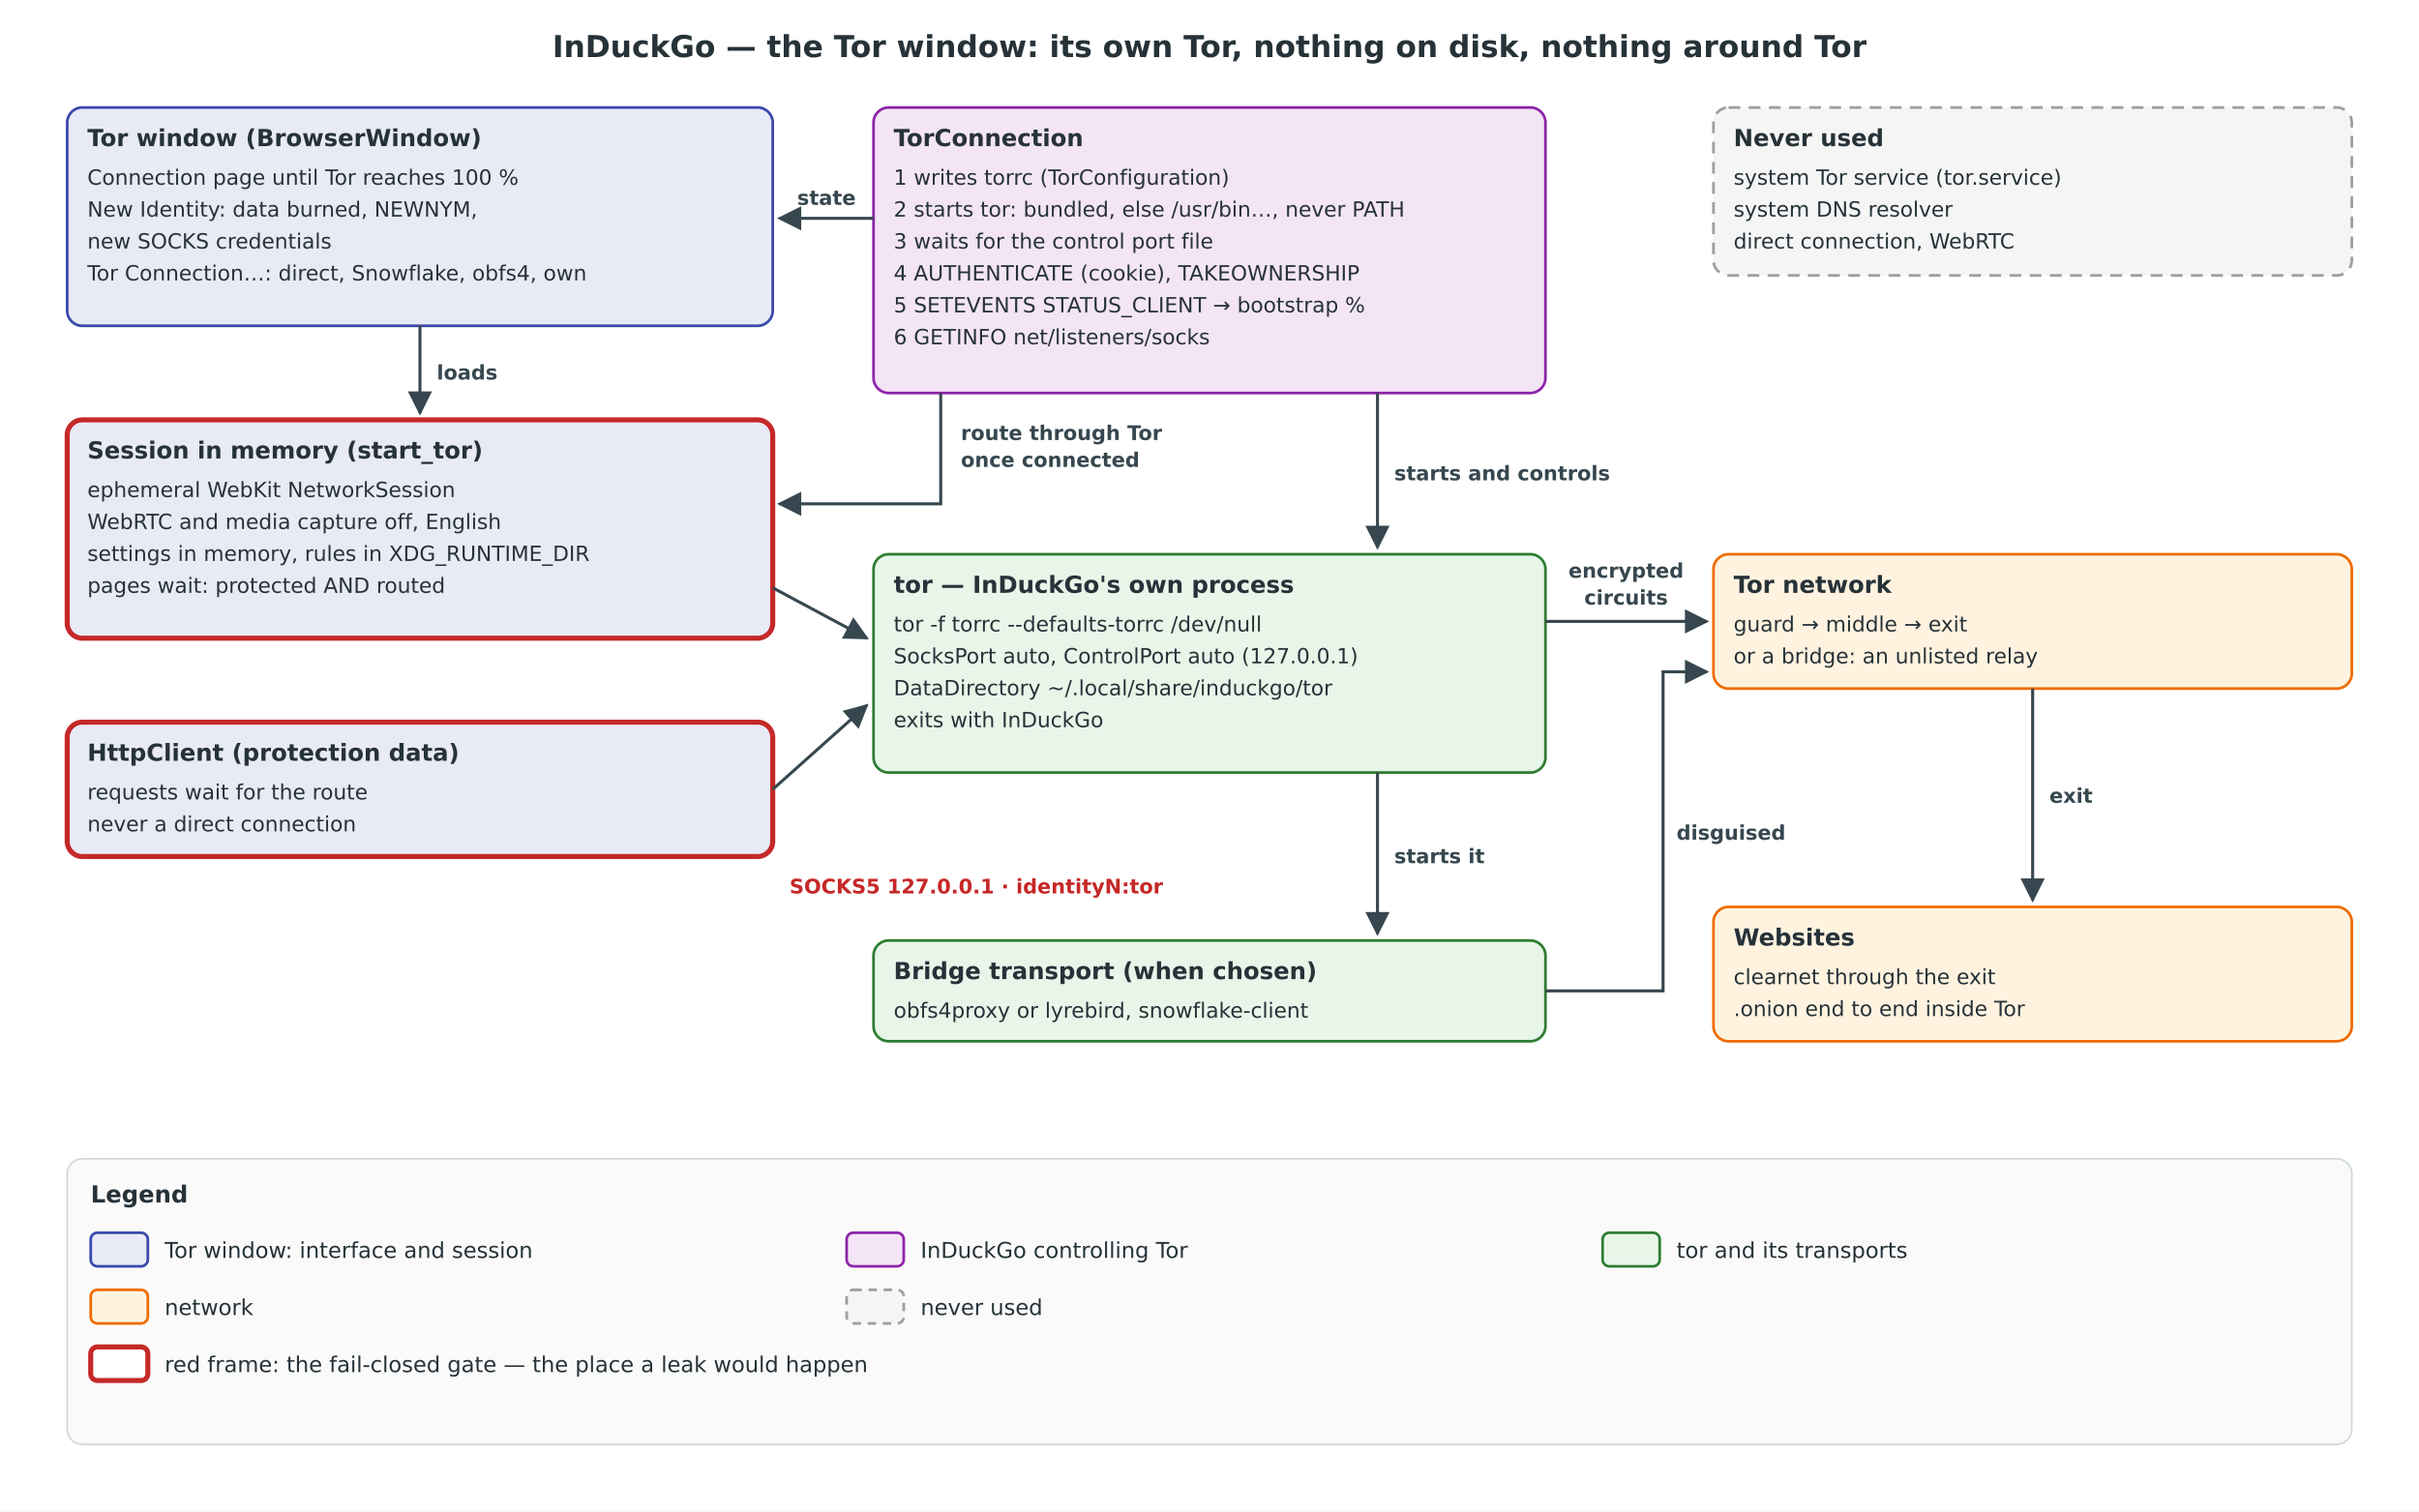
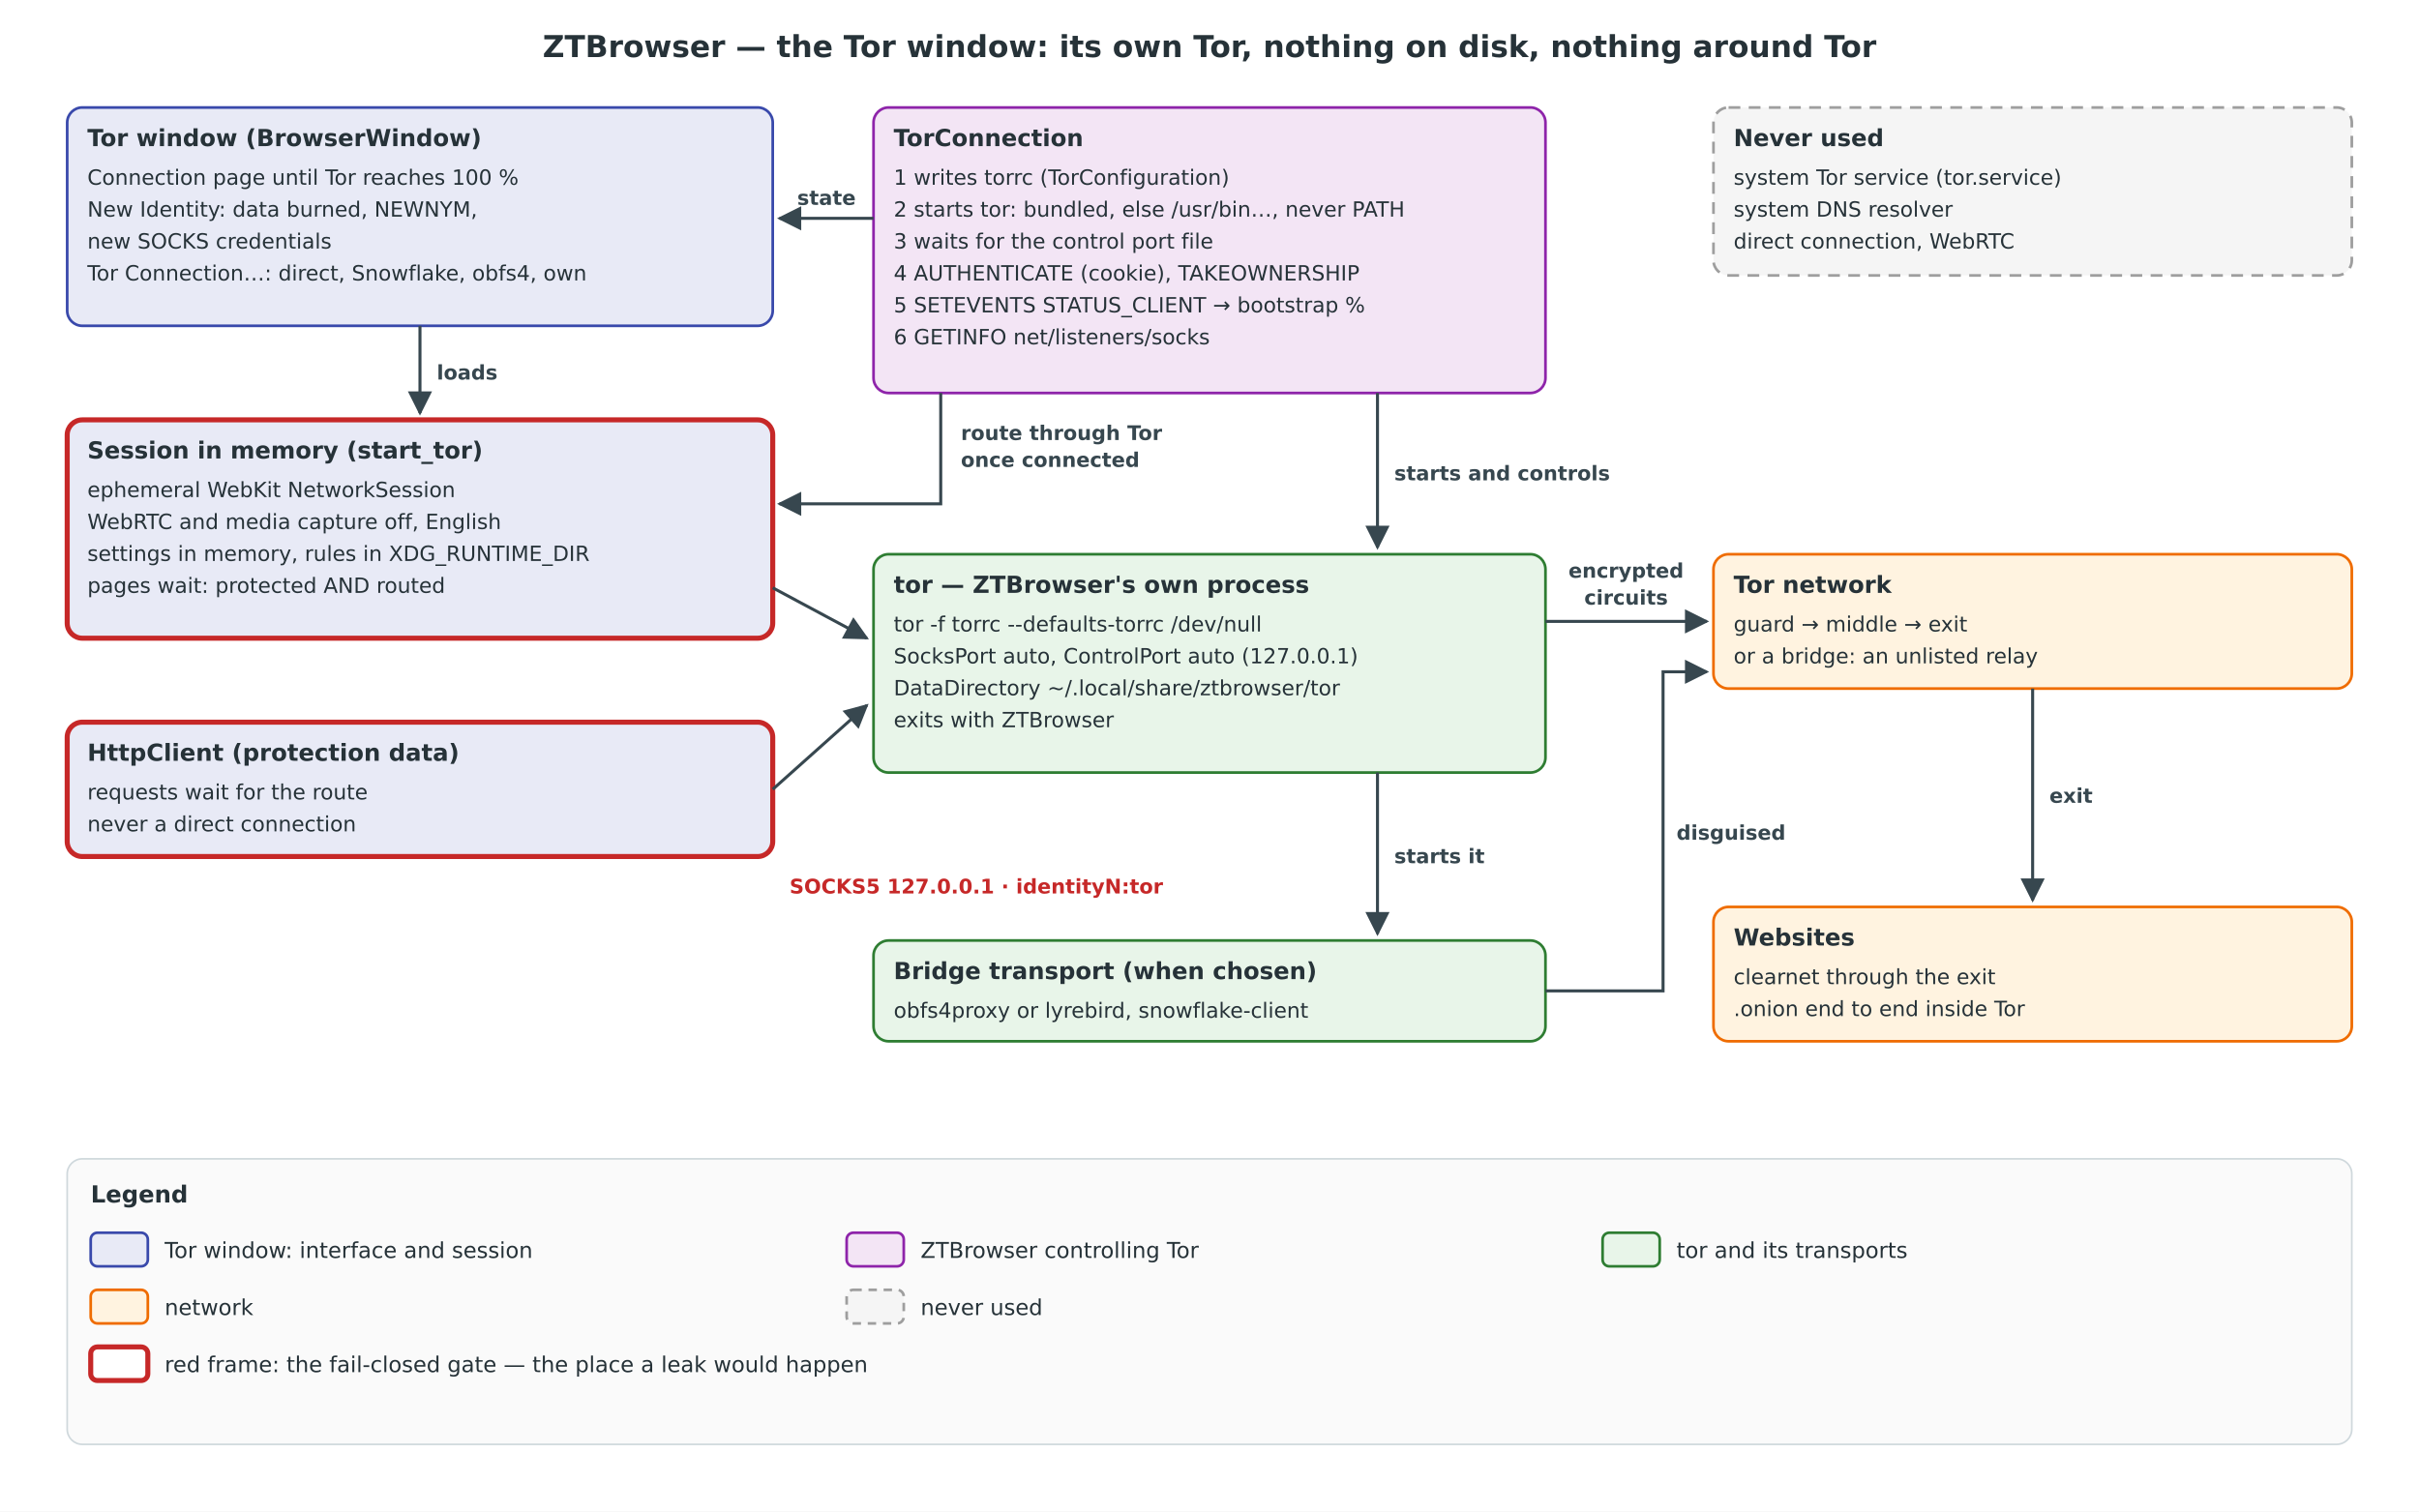
<svg xmlns="http://www.w3.org/2000/svg" width="1440" height="900" viewBox="0 0 1440 900" font-family="DejaVu Sans, Noto Sans, sans-serif">
  <defs>
    <marker id="arrow" viewBox="0 0 10 10" refX="9" refY="5" markerWidth="8" markerHeight="8" orient="auto-start-reverse">
      <path d="M0,0 L10,5 L0,10 z" fill="#37474f" />
    </marker>
    <marker id="arrow-red" viewBox="0 0 10 10" refX="9" refY="5" markerWidth="8" markerHeight="8" orient="auto-start-reverse">
      <path d="M0,0 L10,5 L0,10 z" fill="#c62828" />
    </marker>
  </defs>
  <rect width="1440" height="900" fill="#ffffff" />
-   <text x="720.0" y="34" font-size="18" font-weight="bold" text-anchor="middle" fill="#263238">InDuckGo — the Tor window: its own Tor, nothing on disk, nothing around Tor</text>
+   <text x="720.0" y="34" font-size="18" font-weight="bold" text-anchor="middle" fill="#263238">ZTBrowser — the Tor window: its own Tor, nothing on disk, nothing around Tor</text>
  <rect x="40" y="64" width="420" height="130" rx="9" fill="#e8eaf6" stroke="#3949ab" stroke-width="1.6" />
  <text x="52" y="87" font-size="14" font-weight="bold" text-anchor="start" fill="#263238">Tor window (BrowserWindow)</text>
  <text x="52" y="110" font-size="12.5" font-weight="normal" text-anchor="start" fill="#263238">Connection page until Tor reaches 100 %</text>
  <text x="52" y="129" font-size="12.5" font-weight="normal" text-anchor="start" fill="#263238">New Identity: data burned, NEWNYM,</text>
  <text x="52" y="148" font-size="12.5" font-weight="normal" text-anchor="start" fill="#263238">new SOCKS credentials</text>
  <text x="52" y="167" font-size="12.5" font-weight="normal" text-anchor="start" fill="#263238">Tor Connection…: direct, Snowflake, obfs4, own</text>
  <rect x="40" y="250" width="420" height="130" rx="9" fill="#e8eaf6" stroke="#c62828" stroke-width="3" />
  <text x="52" y="273" font-size="14" font-weight="bold" text-anchor="start" fill="#263238">Session in memory (start_tor)</text>
  <text x="52" y="296" font-size="12.5" font-weight="normal" text-anchor="start" fill="#263238">ephemeral WebKit NetworkSession</text>
  <text x="52" y="315" font-size="12.5" font-weight="normal" text-anchor="start" fill="#263238">WebRTC and media capture off, English</text>
  <text x="52" y="334" font-size="12.5" font-weight="normal" text-anchor="start" fill="#263238">settings in memory, rules in XDG_RUNTIME_DIR</text>
  <text x="52" y="353" font-size="12.5" font-weight="normal" text-anchor="start" fill="#263238">pages wait: protected AND routed</text>
  <rect x="40" y="430" width="420" height="80" rx="9" fill="#e8eaf6" stroke="#c62828" stroke-width="3" />
  <text x="52" y="453" font-size="14" font-weight="bold" text-anchor="start" fill="#263238">HttpClient (protection data)</text>
  <text x="52" y="476" font-size="12.5" font-weight="normal" text-anchor="start" fill="#263238">requests wait for the route</text>
  <text x="52" y="495" font-size="12.5" font-weight="normal" text-anchor="start" fill="#263238">never a direct connection</text>
  <rect x="520" y="64" width="400" height="170" rx="9" fill="#f3e5f5" stroke="#8e24aa" stroke-width="1.6" />
  <text x="532" y="87" font-size="14" font-weight="bold" text-anchor="start" fill="#263238">TorConnection</text>
  <text x="532" y="110" font-size="12.5" font-weight="normal" text-anchor="start" fill="#263238">1  writes torrc (TorConfiguration)</text>
  <text x="532" y="129" font-size="12.5" font-weight="normal" text-anchor="start" fill="#263238">2  starts tor: bundled, else /usr/bin…, never PATH</text>
  <text x="532" y="148" font-size="12.5" font-weight="normal" text-anchor="start" fill="#263238">3  waits for the control port file</text>
  <text x="532" y="167" font-size="12.5" font-weight="normal" text-anchor="start" fill="#263238">4  AUTHENTICATE (cookie), TAKEOWNERSHIP</text>
  <text x="532" y="186" font-size="12.5" font-weight="normal" text-anchor="start" fill="#263238">5  SETEVENTS STATUS_CLIENT → bootstrap %</text>
  <text x="532" y="205" font-size="12.5" font-weight="normal" text-anchor="start" fill="#263238">6  GETINFO net/listeners/socks</text>
  <rect x="520" y="330" width="400" height="130" rx="9" fill="#e8f5e9" stroke="#2e7d32" stroke-width="1.6" />
-   <text x="532" y="353" font-size="14" font-weight="bold" text-anchor="start" fill="#263238">tor — InDuckGo's own process</text>
+   <text x="532" y="353" font-size="14" font-weight="bold" text-anchor="start" fill="#263238">tor — ZTBrowser's own process</text>
  <text x="532" y="376" font-size="12.5" font-weight="normal" text-anchor="start" fill="#263238">tor -f torrc --defaults-torrc /dev/null</text>
  <text x="532" y="395" font-size="12.5" font-weight="normal" text-anchor="start" fill="#263238">SocksPort auto, ControlPort auto (127.0.0.1)</text>
-   <text x="532" y="414" font-size="12.5" font-weight="normal" text-anchor="start" fill="#263238">DataDirectory ~/.local/share/induckgo/tor</text>
-   <text x="532" y="433" font-size="12.5" font-weight="normal" text-anchor="start" fill="#263238">exits with InDuckGo</text>
+   <text x="532" y="414" font-size="12.5" font-weight="normal" text-anchor="start" fill="#263238">DataDirectory ~/.local/share/ztbrowser/tor</text>
+   <text x="532" y="433" font-size="12.5" font-weight="normal" text-anchor="start" fill="#263238">exits with ZTBrowser</text>
  <rect x="520" y="560" width="400" height="60" rx="9" fill="#e8f5e9" stroke="#2e7d32" stroke-width="1.6" />
  <text x="532" y="583" font-size="14" font-weight="bold" text-anchor="start" fill="#263238">Bridge transport (when chosen)</text>
  <text x="532" y="606" font-size="12.5" font-weight="normal" text-anchor="start" fill="#263238">obfs4proxy or lyrebird, snowflake-client</text>
  <rect x="1020" y="64" width="380" height="100" rx="9" fill="#f5f5f5" stroke="#9e9e9e" stroke-width="1.6" stroke-dasharray="7 5" />
  <text x="1032" y="87" font-size="14" font-weight="bold" text-anchor="start" fill="#263238">Never used</text>
  <text x="1032" y="110" font-size="12.5" font-weight="normal" text-anchor="start" fill="#263238">system Tor service (tor.service)</text>
  <text x="1032" y="129" font-size="12.5" font-weight="normal" text-anchor="start" fill="#263238">system DNS resolver</text>
  <text x="1032" y="148" font-size="12.5" font-weight="normal" text-anchor="start" fill="#263238">direct connection, WebRTC</text>
  <rect x="1020" y="330" width="380" height="80" rx="9" fill="#fff3e0" stroke="#ef6c00" stroke-width="1.6" />
  <text x="1032" y="353" font-size="14" font-weight="bold" text-anchor="start" fill="#263238">Tor network</text>
  <text x="1032" y="376" font-size="12.5" font-weight="normal" text-anchor="start" fill="#263238">guard → middle → exit</text>
  <text x="1032" y="395" font-size="12.5" font-weight="normal" text-anchor="start" fill="#263238">or a bridge: an unlisted relay</text>
  <rect x="1020" y="540" width="380" height="80" rx="9" fill="#fff3e0" stroke="#ef6c00" stroke-width="1.6" />
  <text x="1032" y="563" font-size="14" font-weight="bold" text-anchor="start" fill="#263238">Websites</text>
  <text x="1032" y="586" font-size="12.5" font-weight="normal" text-anchor="start" fill="#263238">clearnet through the exit</text>
  <text x="1032" y="605" font-size="12.5" font-weight="normal" text-anchor="start" fill="#263238">.onion end to end inside Tor</text>
  <path d="M250,194 L250,246" fill="none" stroke="#37474f" stroke-width="1.8" marker-end="url(#arrow)" />
  <text x="260" y="226" font-size="12" font-weight="bold" text-anchor="start" fill="#37474f">loads</text>
  <path d="M520,130 L464,130" fill="none" stroke="#37474f" stroke-width="1.8" marker-end="url(#arrow)" />
  <text x="492" y="122" font-size="12" font-weight="bold" text-anchor="middle" fill="#37474f">state</text>
  <path d="M560,234 L560,300 L464,300" fill="none" stroke="#37474f" stroke-width="1.8" marker-end="url(#arrow)" />
  <text x="572" y="262" font-size="12" font-weight="bold" text-anchor="start" fill="#37474f">route through Tor</text>
  <text x="572" y="278" font-size="12" font-weight="bold" text-anchor="start" fill="#37474f">once connected</text>
  <path d="M460,350 L516,380" fill="none" stroke="#37474f" stroke-width="1.8" marker-end="url(#arrow)" />
  <path d="M460,470 L516,420" fill="none" stroke="#37474f" stroke-width="1.8" marker-end="url(#arrow)" />
  <text x="470" y="532" font-size="12" font-weight="bold" text-anchor="start" fill="#c62828">SOCKS5 127.0.0.1 · identityN:tor</text>
  <path d="M820,234 L820,326" fill="none" stroke="#37474f" stroke-width="1.8" marker-end="url(#arrow)" />
  <text x="830" y="286" font-size="12" font-weight="bold" text-anchor="start" fill="#37474f">starts and controls</text>
  <path d="M820,460 L820,556" fill="none" stroke="#37474f" stroke-width="1.8" marker-end="url(#arrow)" />
  <text x="830" y="514" font-size="12" font-weight="bold" text-anchor="start" fill="#37474f">starts it</text>
  <path d="M920,370 L1016,370" fill="none" stroke="#37474f" stroke-width="1.8" marker-end="url(#arrow)" />
  <text x="968" y="344" font-size="12" font-weight="bold" text-anchor="middle" fill="#37474f">encrypted</text>
  <text x="968" y="360" font-size="12" font-weight="bold" text-anchor="middle" fill="#37474f">circuits</text>
  <path d="M920,590 L990,590 L990,400 L1016,400" fill="none" stroke="#37474f" stroke-width="1.8" marker-end="url(#arrow)" />
  <text x="998" y="500" font-size="12" font-weight="bold" text-anchor="start" fill="#37474f">disguised</text>
  <path d="M1210,410 L1210,536" fill="none" stroke="#37474f" stroke-width="1.8" marker-end="url(#arrow)" />
  <text x="1220" y="478" font-size="12" font-weight="bold" text-anchor="start" fill="#37474f">exit</text>
  <rect x="40" y="690" width="1360" height="170" rx="9" fill="#fafafa" stroke="#cfd8dc" />
  <text x="54" y="716" font-size="14" font-weight="bold" text-anchor="start" fill="#263238">Legend</text>
  <rect x="54" y="734" width="34" height="20" rx="4" fill="#e8eaf6" stroke="#3949ab" stroke-width="1.6" />
  <text x="98" y="749" font-size="13" font-weight="normal" text-anchor="start" fill="#263238">Tor window: interface and session</text>
  <rect x="504" y="734" width="34" height="20" rx="4" fill="#f3e5f5" stroke="#8e24aa" stroke-width="1.6" />
-   <text x="548" y="749" font-size="13" font-weight="normal" text-anchor="start" fill="#263238">InDuckGo controlling Tor</text>
+   <text x="548" y="749" font-size="13" font-weight="normal" text-anchor="start" fill="#263238">ZTBrowser controlling Tor</text>
  <rect x="954" y="734" width="34" height="20" rx="4" fill="#e8f5e9" stroke="#2e7d32" stroke-width="1.6" />
  <text x="998" y="749" font-size="13" font-weight="normal" text-anchor="start" fill="#263238">tor and its transports</text>
  <rect x="54" y="768" width="34" height="20" rx="4" fill="#fff3e0" stroke="#ef6c00" stroke-width="1.6" />
  <text x="98" y="783" font-size="13" font-weight="normal" text-anchor="start" fill="#263238">network</text>
  <rect x="504" y="768" width="34" height="20" rx="4" fill="#f5f5f5" stroke="#9e9e9e" stroke-width="1.6" stroke-dasharray="5 4" />
  <text x="548" y="783" font-size="13" font-weight="normal" text-anchor="start" fill="#263238">never used</text>
  <rect x="54" y="802" width="34" height="20" rx="4" fill="#ffffff" stroke="#c62828" stroke-width="3" />
  <text x="98" y="817" font-size="13" font-weight="normal" text-anchor="start" fill="#263238">red frame: the fail-closed gate — the place a leak would happen</text>
</svg>
